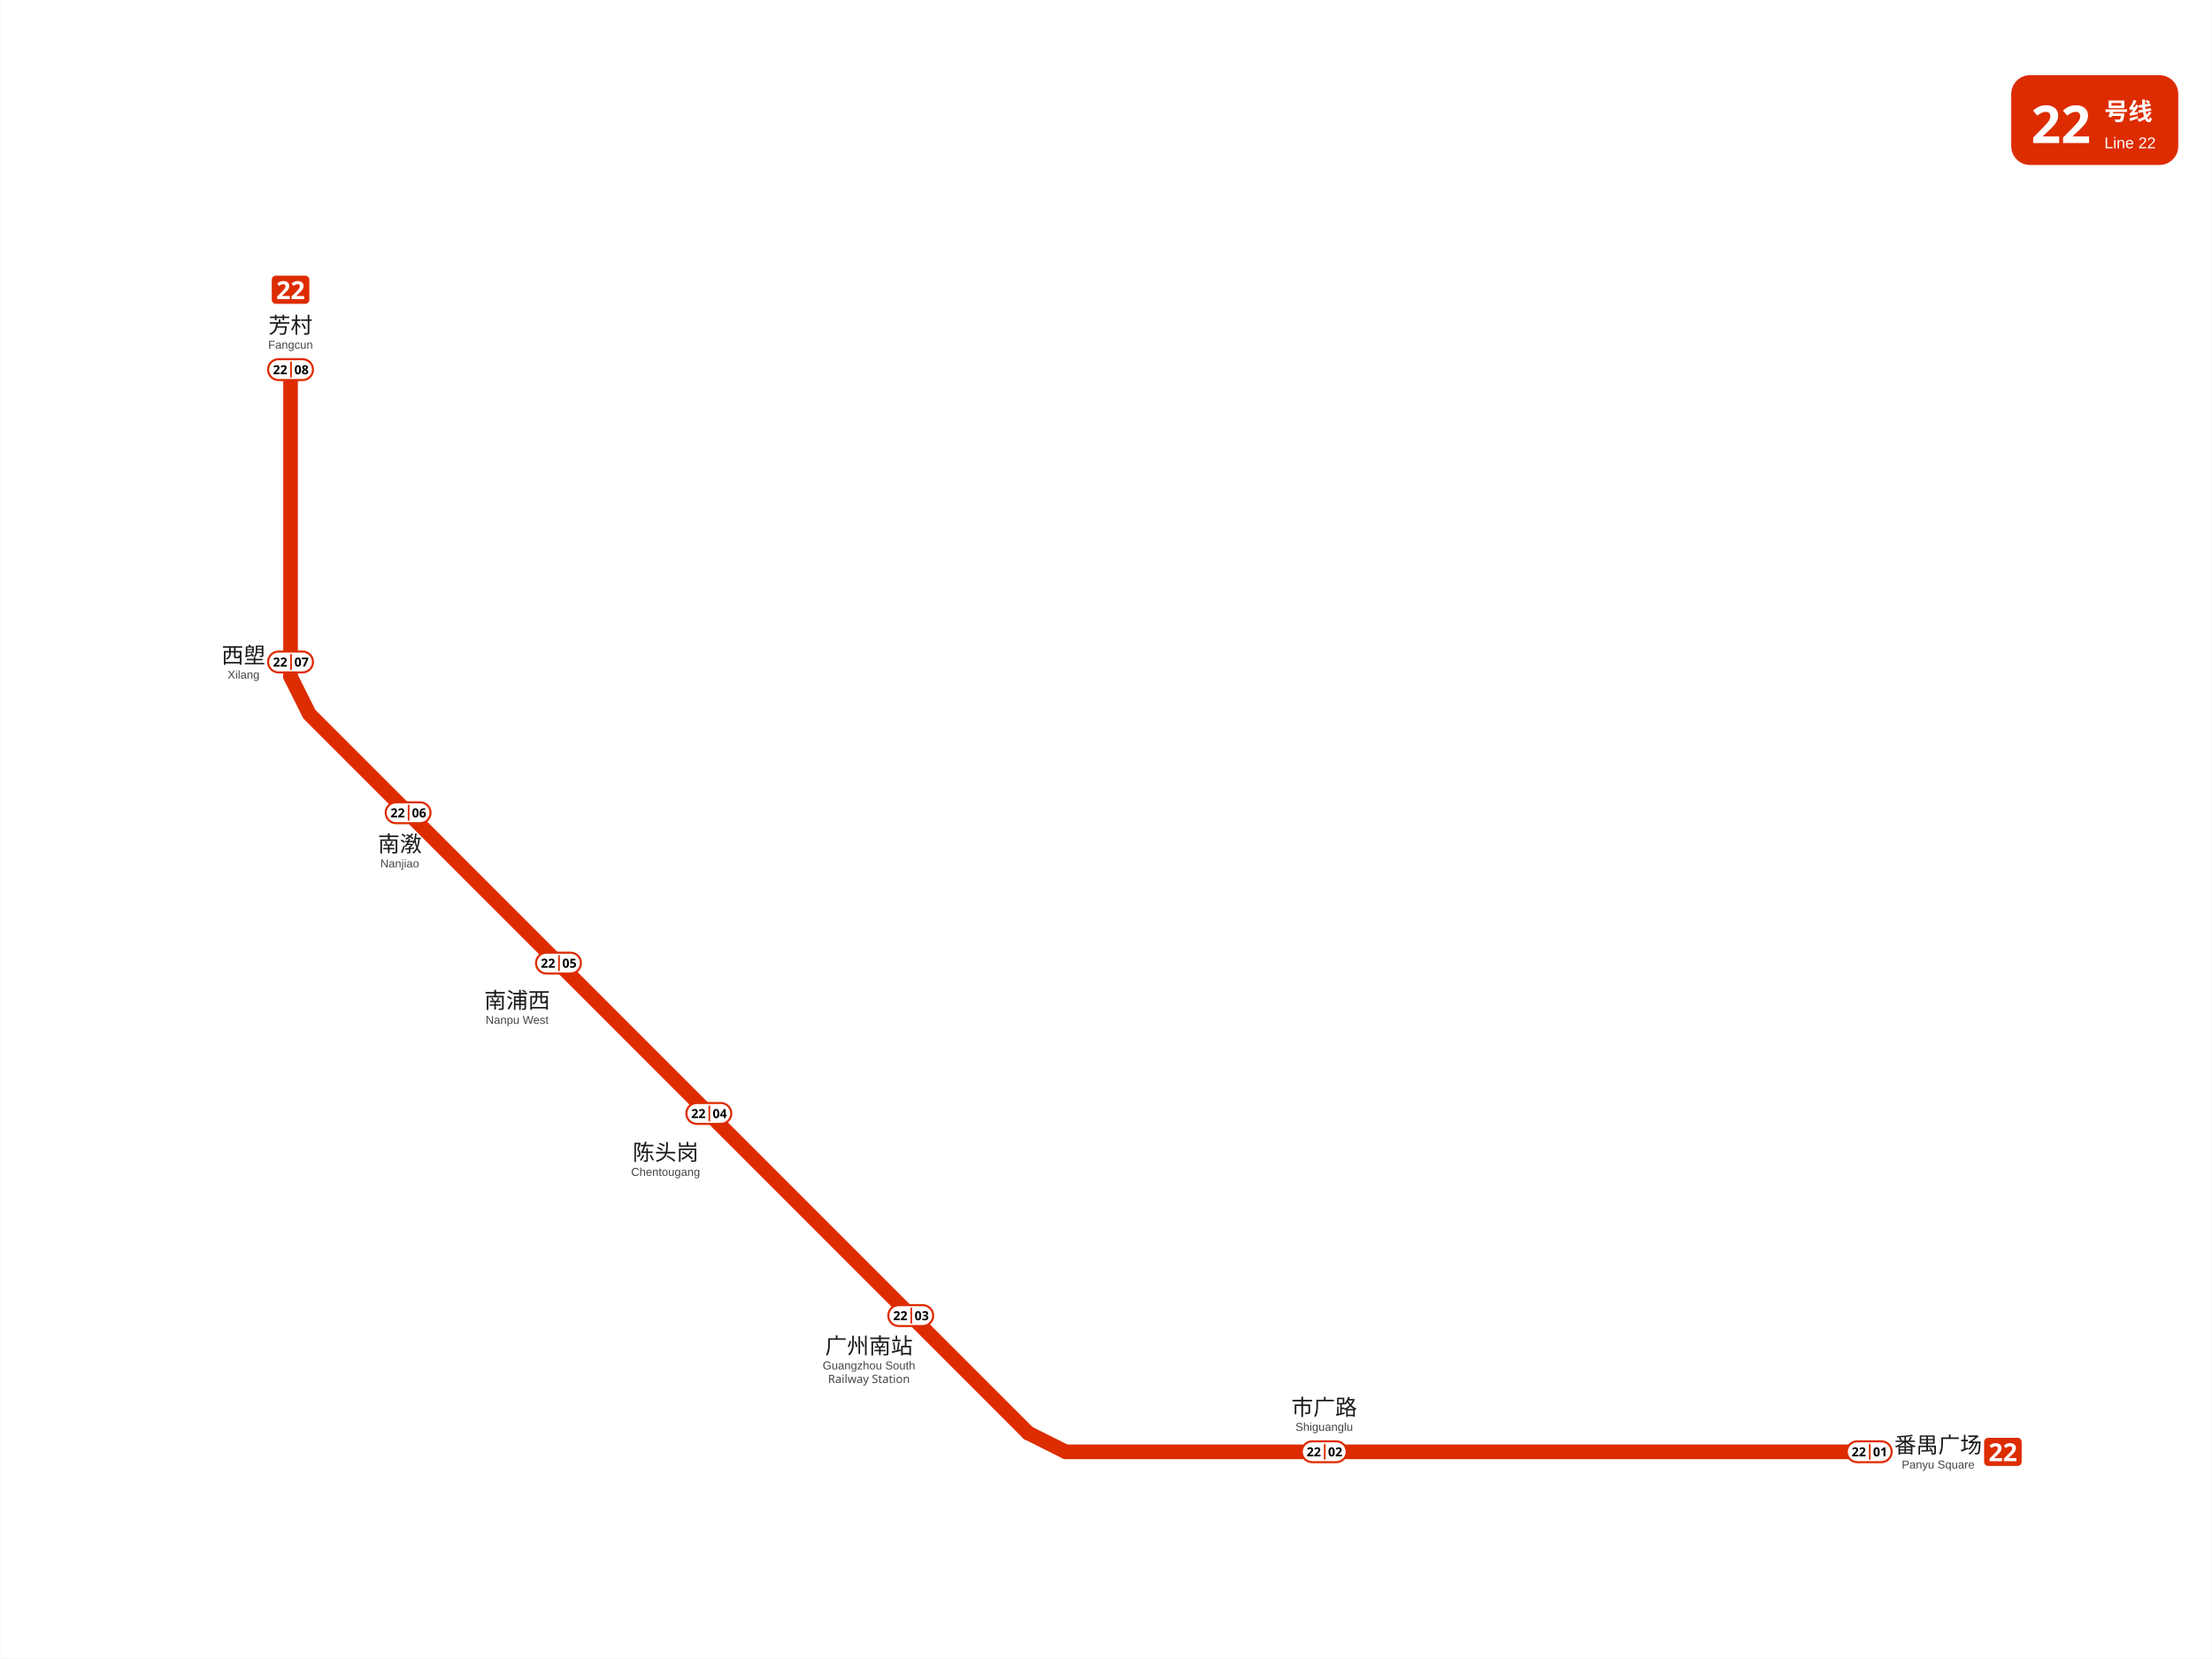
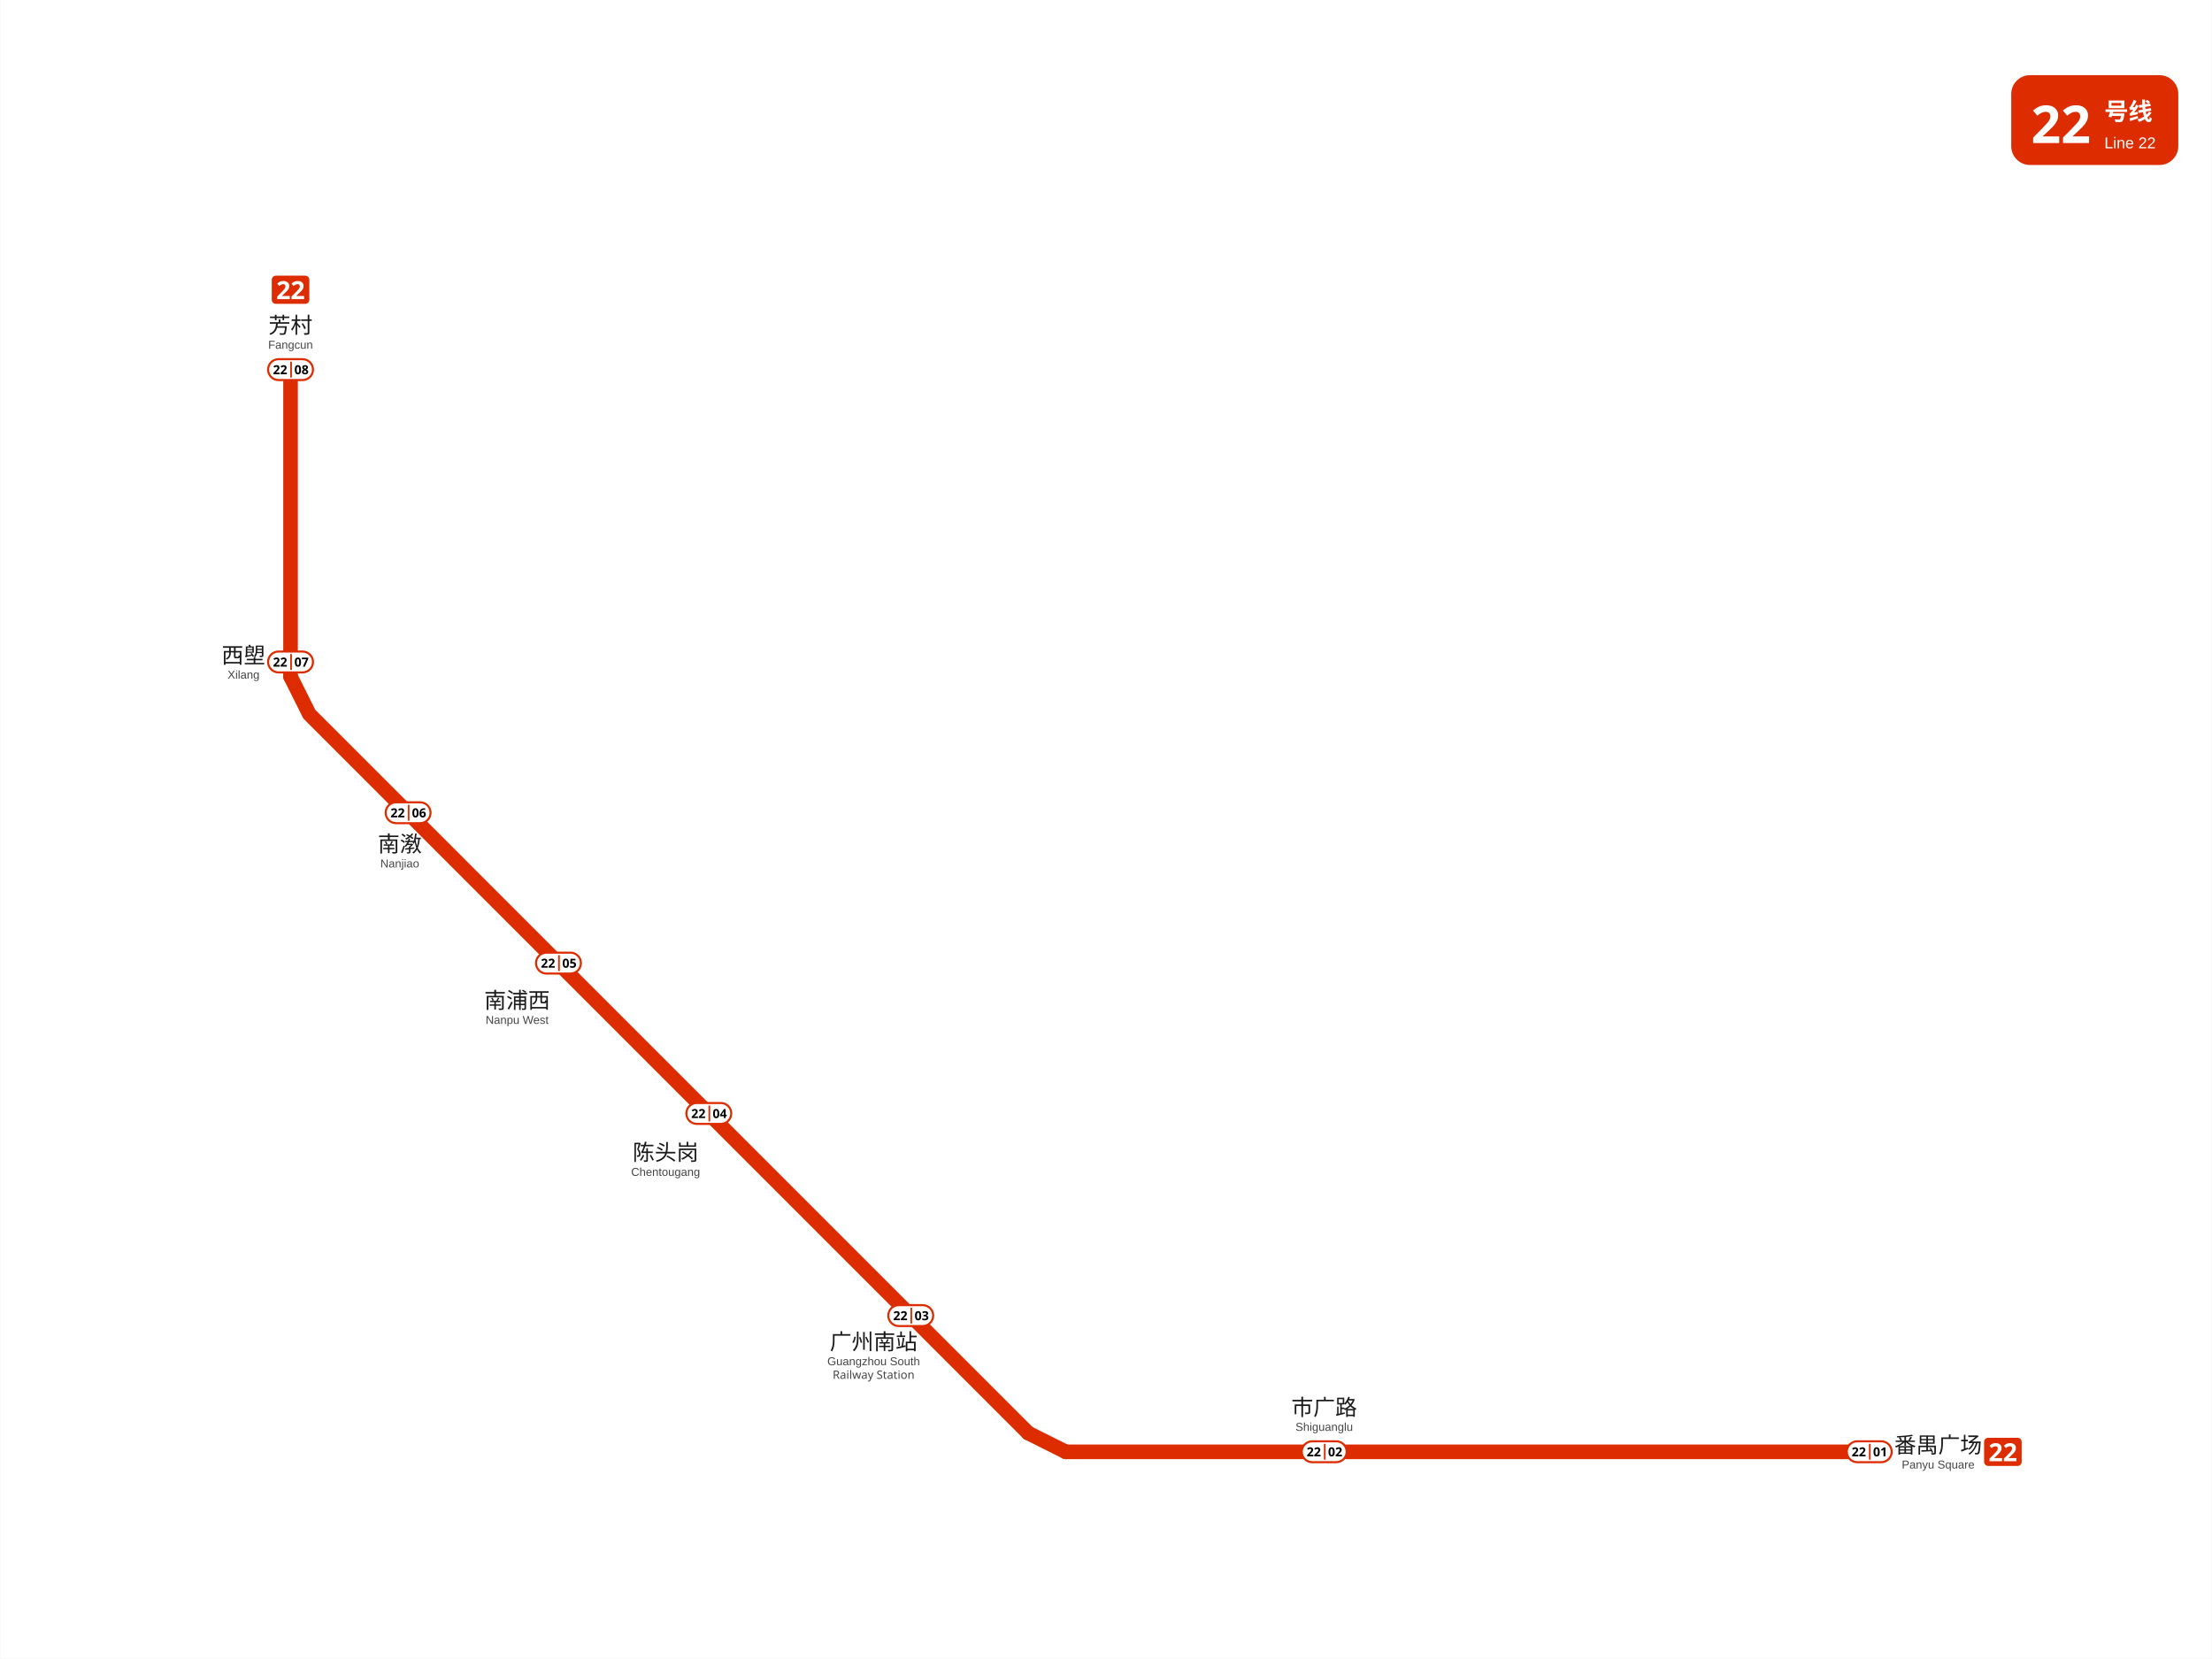
<svg xmlns="http://www.w3.org/2000/svg" viewBox="963.5 963.0 1059.0 794.2" data-pins="南浦西,南漖,市广路,广州南站,番禺广场,芳村,西塱,陈头岗" width="1059" height="794">
  <rect x="963.5" y="963.0" width="1058.995" height="794.25" fill="#ffffff" />
  <g id="走廊">
    <line x1="1102.50" y1="1140.00" x2="1102.50" y2="1287.00" style="fill:none;stroke:#DD2C00;stroke-width:7;stroke-linecap:round" />
    <line x1="1102.50" y1="1287.00" x2="1111.50" y2="1305.00" style="fill:none;stroke:#DD2C00;stroke-width:7;stroke-linecap:round" />
    <line x1="1112.62" y1="1306.12" x2="1303.88" y2="1497.38" style="fill:none;stroke:#DD2C00;stroke-width:7;stroke-linecap:round" />
    <line x1="1303.88" y1="1497.38" x2="1455.75" y2="1649.25" style="fill:none;stroke:#DD2C00;stroke-width:7;stroke-linecap:round" />
    <line x1="1455.75" y1="1649.25" x2="1473.75" y2="1658.25" style="fill:none;stroke:#DD2C00;stroke-width:7;stroke-linecap:round" />
    <line x1="1473.75" y1="1658.25" x2="1858.50" y2="1658.25" style="fill:none;stroke:#DD2C00;stroke-width:7;stroke-linecap:round" />
  </g>
  <g id="线路徽标">
    <g data-badge="header" transform="translate(1926.49 999)" data-ink="#FFFFFF" data-box="1926.5,999.0,2006.5,1042.0" data-chip="1926.5,999.0,2006.5,1042.0">
      <rect x="0" y="0" width="80.0" height="43.0" rx="9.0" fill="#DD2C00" />
      <text x="9.5" y="32.5" font-family="'Microsoft YaHei', sans-serif" font-size="25" font-weight="bold" fill="#FFFFFF">22</text>
      <text x="44.6" y="21.5" font-family="'Microsoft YaHei', sans-serif" font-size="11.5" font-weight="600" fill="#FFFFFF">号线</text>
      <text x="44.6" y="35.0" font-family="Arial, sans-serif" font-size="7.5" fill="#FFFFFF">Line 22</text>
    </g>
    <g data-badge="chip" transform="translate(1913.5 1651.51)" data-box="1913.5,1651.5,1931.5,1665.0">
      <path d="M16.04 13.49h-14.09c-1.07 0 -1.95 -0.88 -1.95 -1.95v-9.59c0 -1.07 0.88 -1.95 1.95 -1.95h14.09c1.07 0 1.95 0.88 1.95 1.95v9.59C17.99 12.61 17.11 13.49 16.04 13.49z" fill="#DD2C00" />
      <path d="M8.59 11.24h-5.99v-1.26l2.15 -2.17c0.43 -0.45 0.78 -0.82 1.04 -1.12c0.26 -0.3 0.46 -0.57 0.58 -0.82s0.18 -0.51 0.18 -0.79c0 -0.34 -0.09 -0.6 -0.28 -0.77s-0.44 -0.25 -0.76 -0.25c-0.33 0 -0.65 0.08 -0.96 0.23c-0.31 0.15 -0.64 0.37 -0.98 0.65l-0.98 -1.16c0.24 -0.21 0.5 -0.41 0.78 -0.59c0.28 -0.19 0.6 -0.34 0.97 -0.46c0.36 -0.12 0.8 -0.17 1.31 -0.17c0.56 0 1.04 0.1 1.45 0.31s0.72 0.48 0.94 0.83c0.22 0.35 0.33 0.74 0.33 1.18c0 0.47 -0.09 0.9 -0.28 1.3c-0.19 0.39 -0.46 0.78 -0.82 1.16s-0.79 0.81 -1.29 1.27l-1.1 1.03v0.08h3.73V11.24z" fill="#FFFFFF" />
      <path d="M15.46 11.24h-5.99v-1.26l2.15 -2.17c0.43 -0.45 0.78 -0.82 1.04 -1.12c0.26 -0.3 0.46 -0.57 0.58 -0.82s0.18 -0.51 0.18 -0.79c0 -0.34 -0.09 -0.6 -0.28 -0.77s-0.44 -0.25 -0.76 -0.25c-0.33 0 -0.65 0.08 -0.96 0.23c-0.31 0.15 -0.64 0.37 -0.98 0.65l-0.98 -1.16c0.24 -0.21 0.5 -0.41 0.78 -0.59c0.28 -0.19 0.6 -0.34 0.97 -0.46c0.36 -0.12 0.8 -0.17 1.31 -0.17c0.56 0 1.04 0.1 1.45 0.31s0.72 0.48 0.94 0.83c0.22 0.35 0.33 0.74 0.33 1.18c0 0.47 -0.09 0.9 -0.28 1.3c-0.19 0.39 -0.46 0.78 -0.82 1.16s-0.79 0.81 -1.29 1.27l-1.1 1.03v0.08h3.73V11.24z" fill="#FFFFFF" />
    </g>
    <g data-badge="chip" transform="translate(1093.51 1095.01)" data-box="1093.5,1095.0,1111.5,1108.5">
      <path d="M16.04 13.49h-14.09c-1.07 0 -1.95 -0.88 -1.95 -1.95v-9.59c0 -1.07 0.88 -1.95 1.95 -1.95h14.09c1.07 0 1.95 0.88 1.95 1.95v9.59C17.99 12.61 17.11 13.49 16.04 13.49z" fill="#DD2C00" />
      <path d="M8.59 11.24h-5.99v-1.26l2.15 -2.17c0.43 -0.45 0.78 -0.82 1.04 -1.12c0.26 -0.3 0.46 -0.57 0.58 -0.82s0.18 -0.51 0.18 -0.79c0 -0.34 -0.09 -0.6 -0.28 -0.77s-0.44 -0.25 -0.76 -0.25c-0.33 0 -0.65 0.08 -0.96 0.23c-0.31 0.15 -0.64 0.37 -0.98 0.65l-0.98 -1.16c0.24 -0.21 0.5 -0.41 0.78 -0.59c0.28 -0.19 0.6 -0.34 0.97 -0.46c0.36 -0.12 0.8 -0.17 1.31 -0.17c0.56 0 1.04 0.1 1.45 0.31s0.72 0.48 0.94 0.83c0.22 0.35 0.33 0.74 0.33 1.18c0 0.47 -0.09 0.9 -0.28 1.3c-0.19 0.39 -0.46 0.78 -0.82 1.16s-0.79 0.81 -1.29 1.27l-1.1 1.03v0.08h3.73V11.24z" fill="#FFFFFF" />
      <path d="M15.46 11.24h-5.99v-1.26l2.15 -2.17c0.43 -0.45 0.78 -0.82 1.04 -1.12c0.26 -0.3 0.46 -0.57 0.58 -0.82s0.18 -0.51 0.18 -0.79c0 -0.34 -0.09 -0.6 -0.28 -0.77s-0.44 -0.25 -0.76 -0.25c-0.33 0 -0.65 0.08 -0.96 0.23c-0.31 0.15 -0.64 0.37 -0.98 0.65l-0.98 -1.16c0.24 -0.21 0.5 -0.41 0.78 -0.59c0.28 -0.19 0.6 -0.34 0.97 -0.46c0.36 -0.12 0.8 -0.17 1.31 -0.17c0.56 0 1.04 0.1 1.45 0.31s0.72 0.48 0.94 0.83c0.22 0.35 0.33 0.74 0.33 1.18c0 0.47 -0.09 0.9 -0.28 1.3c-0.19 0.39 -0.46 0.78 -0.82 1.16s-0.79 0.81 -1.29 1.27l-1.1 1.03v0.08h3.73V11.24z" fill="#FFFFFF" />
    </g>
  </g>
  <g id="站名标注" font-family="'Microsoft YaHei', 'PingFang SC', sans-serif">
    <text x="1891.50" y="1658.73" text-anchor="middle" font-size="10.5" font-weight="500" fill="#1a1a1a">番禺广场</text>
    <text x="1891.50" y="1666.23" text-anchor="middle" font-size="5.5" font-family="Arial, sans-serif" fill="#444444">Panyu Square</text>
    <text x="1597.50" y="1640.70" text-anchor="middle" font-size="10.5" font-weight="500" fill="#1a1a1a">市广路</text>
    <text x="1597.50" y="1648.20" text-anchor="middle" font-size="5.5" font-family="Arial, sans-serif" fill="#444444">Shiguanglu</text>
-     <text x="1379.48" y="1611.27" text-anchor="middle" font-size="10.5" font-weight="500" fill="#1a1a1a">广州南站</text>
-     <text x="1379.48" y="1618.77" text-anchor="middle" font-size="5.5" font-family="Arial, sans-serif" fill="#444444">Guangzhou South</text>
-     <text x="1379.48" y="1625.27" text-anchor="middle" font-size="5.5" fill="#444444">Railway Station</text>
+     <text x="1381.72" y="1609.28" text-anchor="middle" font-size="10.5" font-weight="500" fill="#1a1a1a">广州南站</text>
+     <text x="1381.72" y="1616.78" text-anchor="middle" font-size="5.5" font-family="Arial, sans-serif" fill="#444444">Guangzhou South</text>
+     <text x="1381.72" y="1623.28" text-anchor="middle" font-size="5.5" fill="#444444">Railway Station</text>
    <text x="1282.10" y="1518.60" text-anchor="middle" font-size="10.5" font-weight="500" fill="#1a1a1a">陈头岗</text>
    <text x="1282.10" y="1526.10" text-anchor="middle" font-size="5.5" font-family="Arial, sans-serif" fill="#444444">Chentougang</text>
    <text x="1211.00" y="1445.80" text-anchor="middle" font-size="10.5" font-weight="500" fill="#1a1a1a">南浦西</text>
    <text x="1211.00" y="1453.30" text-anchor="middle" font-size="5.5" font-family="Arial, sans-serif" fill="#444444">Nanpu West</text>
    <text x="1154.80" y="1370.90" text-anchor="middle" font-size="10.5" font-weight="500" fill="#1a1a1a">南漖</text>
    <text x="1154.80" y="1378.40" text-anchor="middle" font-size="5.5" font-family="Arial, sans-serif" fill="#444444">Nanjiao</text>
    <text x="1080.00" y="1280.58" text-anchor="middle" font-size="10.5" font-weight="500" fill="#1a1a1a">西塱</text>
    <text x="1080.00" y="1287.98" text-anchor="middle" font-size="5.5" font-family="Arial, sans-serif" fill="#444444">Xilang</text>
    <text x="1102.50" y="1122.50" text-anchor="middle" font-size="10.5" font-weight="500" fill="#1a1a1a">芳村</text>
    <text x="1102.50" y="1130.00" text-anchor="middle" font-size="5.5" font-family="Arial, sans-serif" fill="#444444">Fangcun</text>
  </g>
  <g id="编号牌" font-family="'Microsoft YaHei', 'PingFang SC', sans-serif">
    <rect x="1847.75" y="1653.20" width="21.50" height="10.00" rx="5.00" fill="#FFFFFF" stroke="#DD2C00" stroke-width="1.0" />
    <line x1="1858.75" y1="1654.40" x2="1858.75" y2="1662.00" stroke="#DD2C00" stroke-width="0.8" />
    <text x="1853.50" y="1658.08" text-anchor="middle" dominant-baseline="central" font-size="6.0" font-weight="700" fill="#000000">22</text>
    <text x="1863.75" y="1658.08" text-anchor="middle" dominant-baseline="central" font-size="6.0" font-weight="700" fill="#000000">01</text>
    <rect x="1586.75" y="1653.20" width="21.50" height="10.00" rx="5.00" fill="#FFFFFF" stroke="#DD2C00" stroke-width="1.0" />
    <line x1="1597.75" y1="1654.40" x2="1597.75" y2="1662.00" stroke="#DD2C00" stroke-width="0.8" />
    <text x="1592.50" y="1658.08" text-anchor="middle" dominant-baseline="central" font-size="6.0" font-weight="700" fill="#000000">22</text>
    <text x="1602.75" y="1658.08" text-anchor="middle" dominant-baseline="central" font-size="6.0" font-weight="700" fill="#000000">02</text>
    <rect x="1388.75" y="1588.00" width="21.50" height="10.00" rx="5.00" fill="#FFFFFF" stroke="#DD2C00" stroke-width="1.0" />
    <line x1="1399.75" y1="1589.20" x2="1399.75" y2="1596.80" stroke="#DD2C00" stroke-width="0.8" />
    <text x="1394.50" y="1592.88" text-anchor="middle" dominant-baseline="central" font-size="6.0" font-weight="700" fill="#000000">22</text>
    <text x="1404.75" y="1592.88" text-anchor="middle" dominant-baseline="central" font-size="6.0" font-weight="700" fill="#000000">03</text>
    <rect x="1292.05" y="1491.20" width="21.50" height="10.00" rx="5.00" fill="#FFFFFF" stroke="#DD2C00" stroke-width="1.0" />
    <line x1="1303.05" y1="1492.40" x2="1303.05" y2="1500.00" stroke="#DD2C00" stroke-width="0.8" />
    <text x="1297.80" y="1496.08" text-anchor="middle" dominant-baseline="central" font-size="6.0" font-weight="700" fill="#000000">22</text>
    <text x="1308.05" y="1496.08" text-anchor="middle" dominant-baseline="central" font-size="6.0" font-weight="700" fill="#000000">04</text>
    <rect x="1220.05" y="1419.20" width="21.50" height="10.00" rx="5.00" fill="#FFFFFF" stroke="#DD2C00" stroke-width="1.0" />
    <line x1="1231.05" y1="1420.40" x2="1231.05" y2="1428.00" stroke="#DD2C00" stroke-width="0.8" />
    <text x="1225.80" y="1424.08" text-anchor="middle" dominant-baseline="central" font-size="6.0" font-weight="700" fill="#000000">22</text>
    <text x="1236.05" y="1424.08" text-anchor="middle" dominant-baseline="central" font-size="6.0" font-weight="700" fill="#000000">05</text>
    <rect x="1148.05" y="1347.20" width="21.50" height="10.00" rx="5.00" fill="#FFFFFF" stroke="#DD2C00" stroke-width="1.0" />
    <line x1="1159.05" y1="1348.40" x2="1159.05" y2="1356.00" stroke="#DD2C00" stroke-width="0.8" />
    <text x="1153.80" y="1352.08" text-anchor="middle" dominant-baseline="central" font-size="6.0" font-weight="700" fill="#000000">22</text>
    <text x="1164.05" y="1352.08" text-anchor="middle" dominant-baseline="central" font-size="6.0" font-weight="700" fill="#000000">06</text>
    <rect x="1091.75" y="1275.00" width="21.50" height="10.00" rx="5.00" fill="#FFFFFF" stroke="#DD2C00" stroke-width="1.0" />
    <line x1="1102.75" y1="1276.20" x2="1102.75" y2="1283.80" stroke="#DD2C00" stroke-width="0.8" />
    <text x="1097.50" y="1279.88" text-anchor="middle" dominant-baseline="central" font-size="6.0" font-weight="700" fill="#000000">22</text>
    <text x="1107.75" y="1279.88" text-anchor="middle" dominant-baseline="central" font-size="6.0" font-weight="700" fill="#000000">07</text>
    <rect x="1091.75" y="1135.00" width="21.50" height="10.00" rx="5.00" fill="#FFFFFF" stroke="#DD2C00" stroke-width="1.0" />
    <line x1="1102.75" y1="1136.20" x2="1102.75" y2="1143.80" stroke="#DD2C00" stroke-width="0.8" />
    <text x="1097.50" y="1139.88" text-anchor="middle" dominant-baseline="central" font-size="6.0" font-weight="700" fill="#000000">22</text>
    <text x="1107.75" y="1139.88" text-anchor="middle" dominant-baseline="central" font-size="6.0" font-weight="700" fill="#000000">08</text>
  </g>
</svg>
